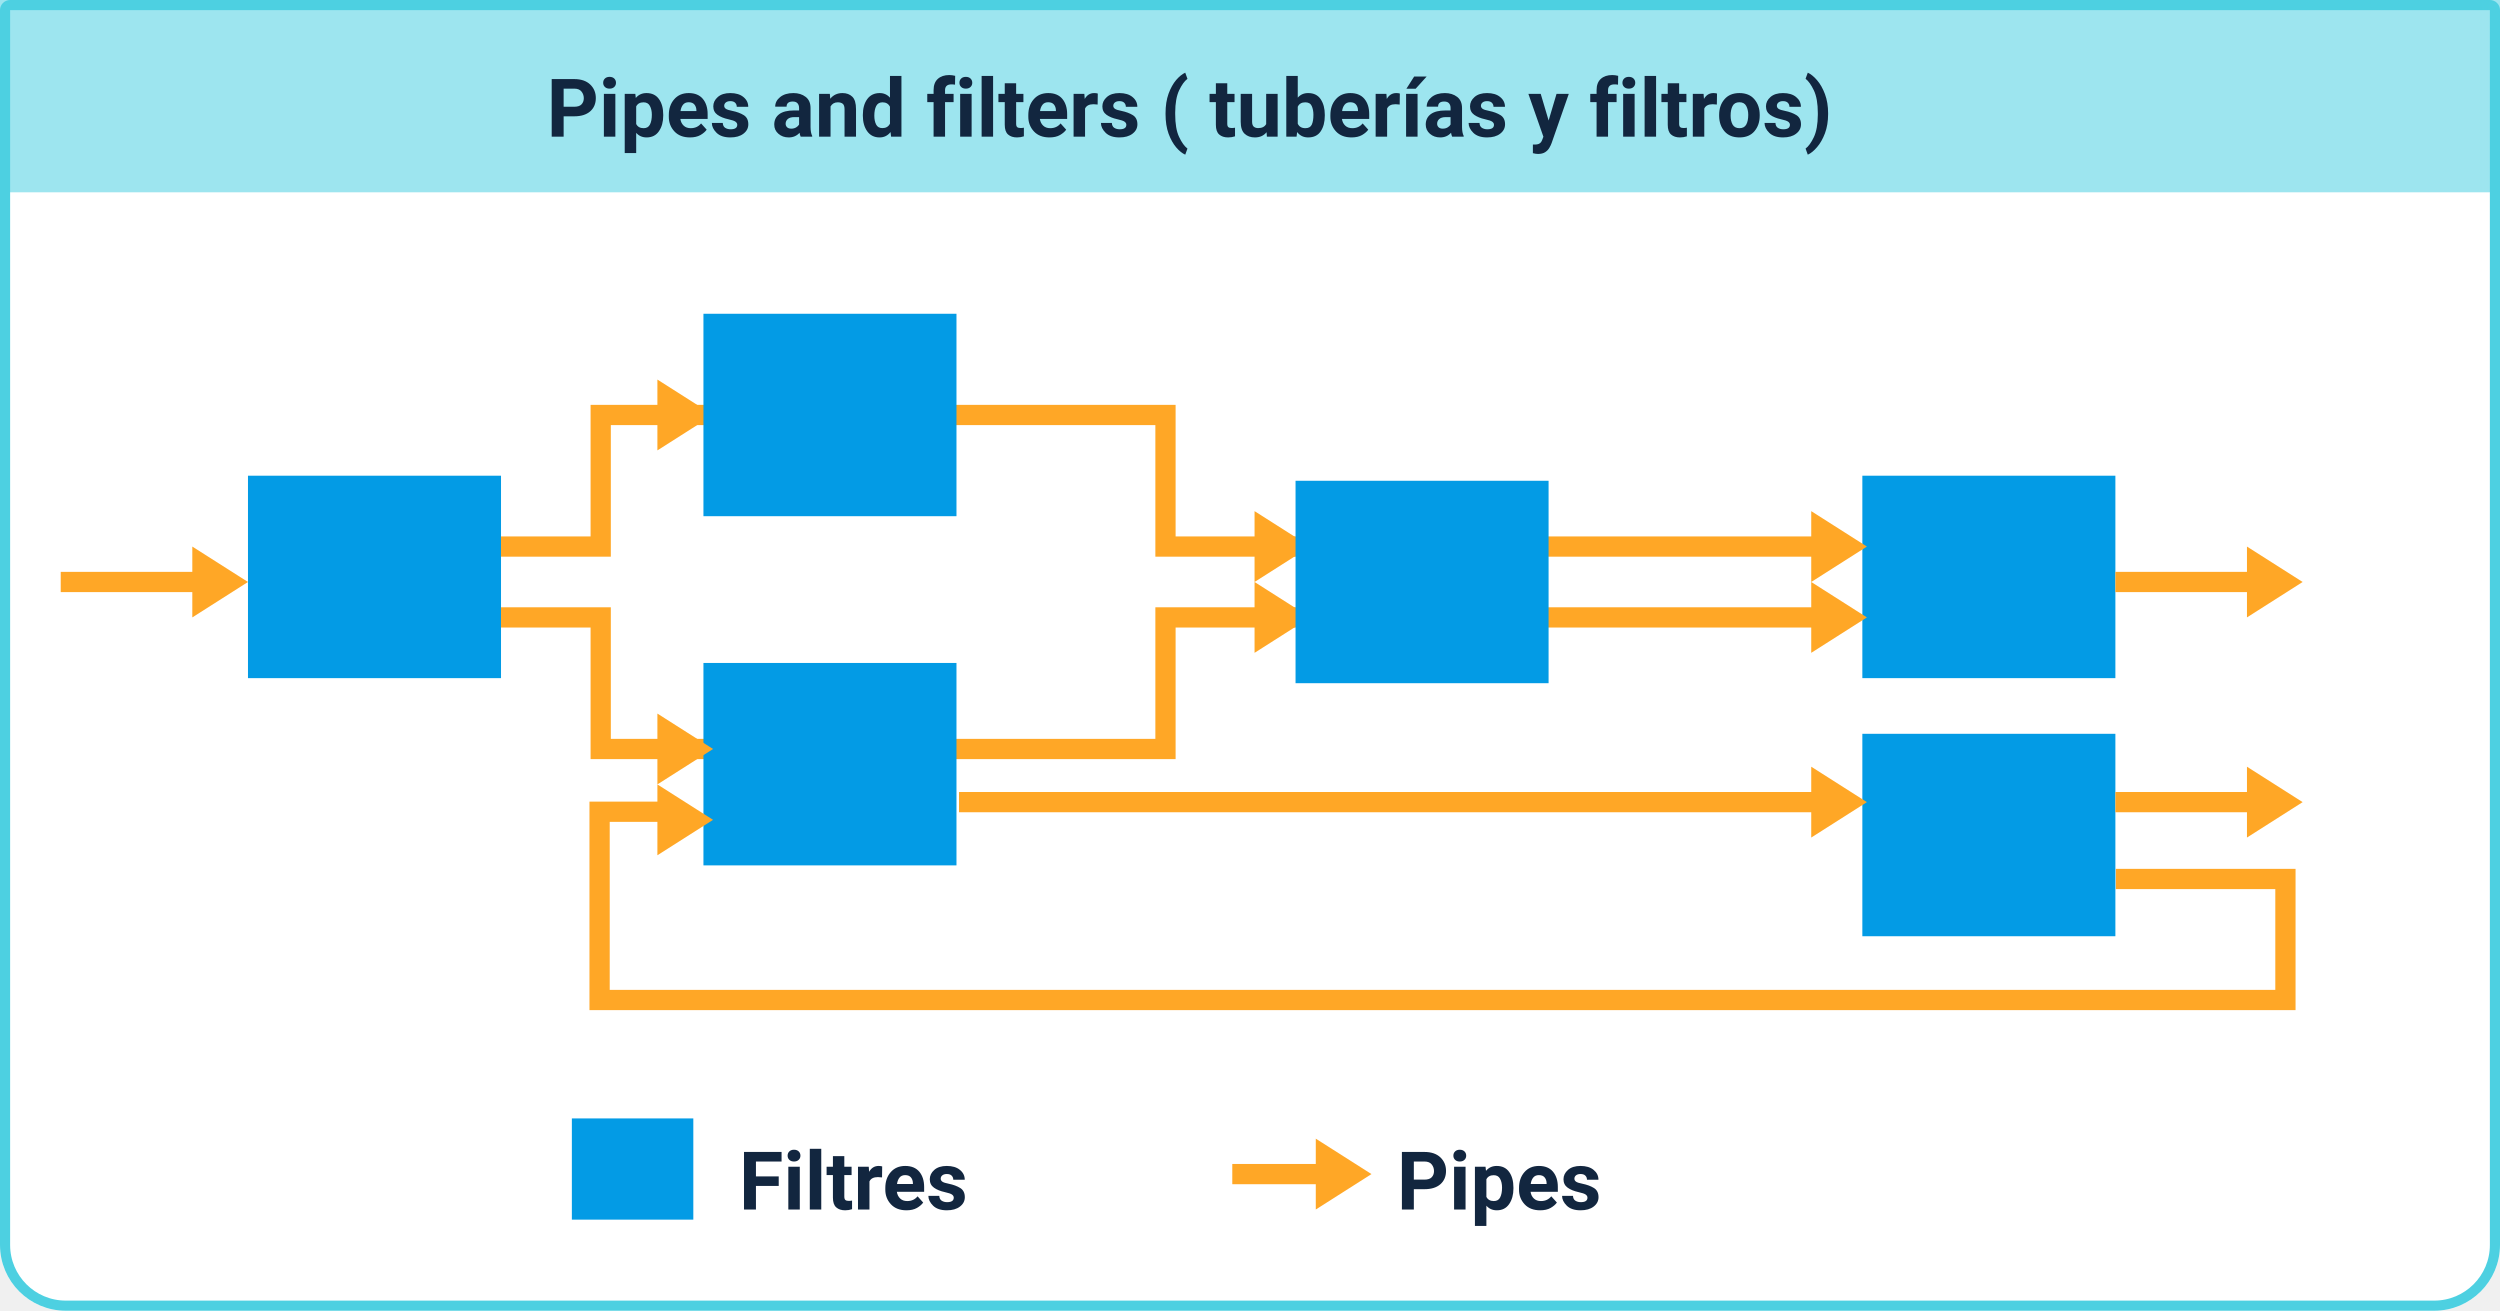
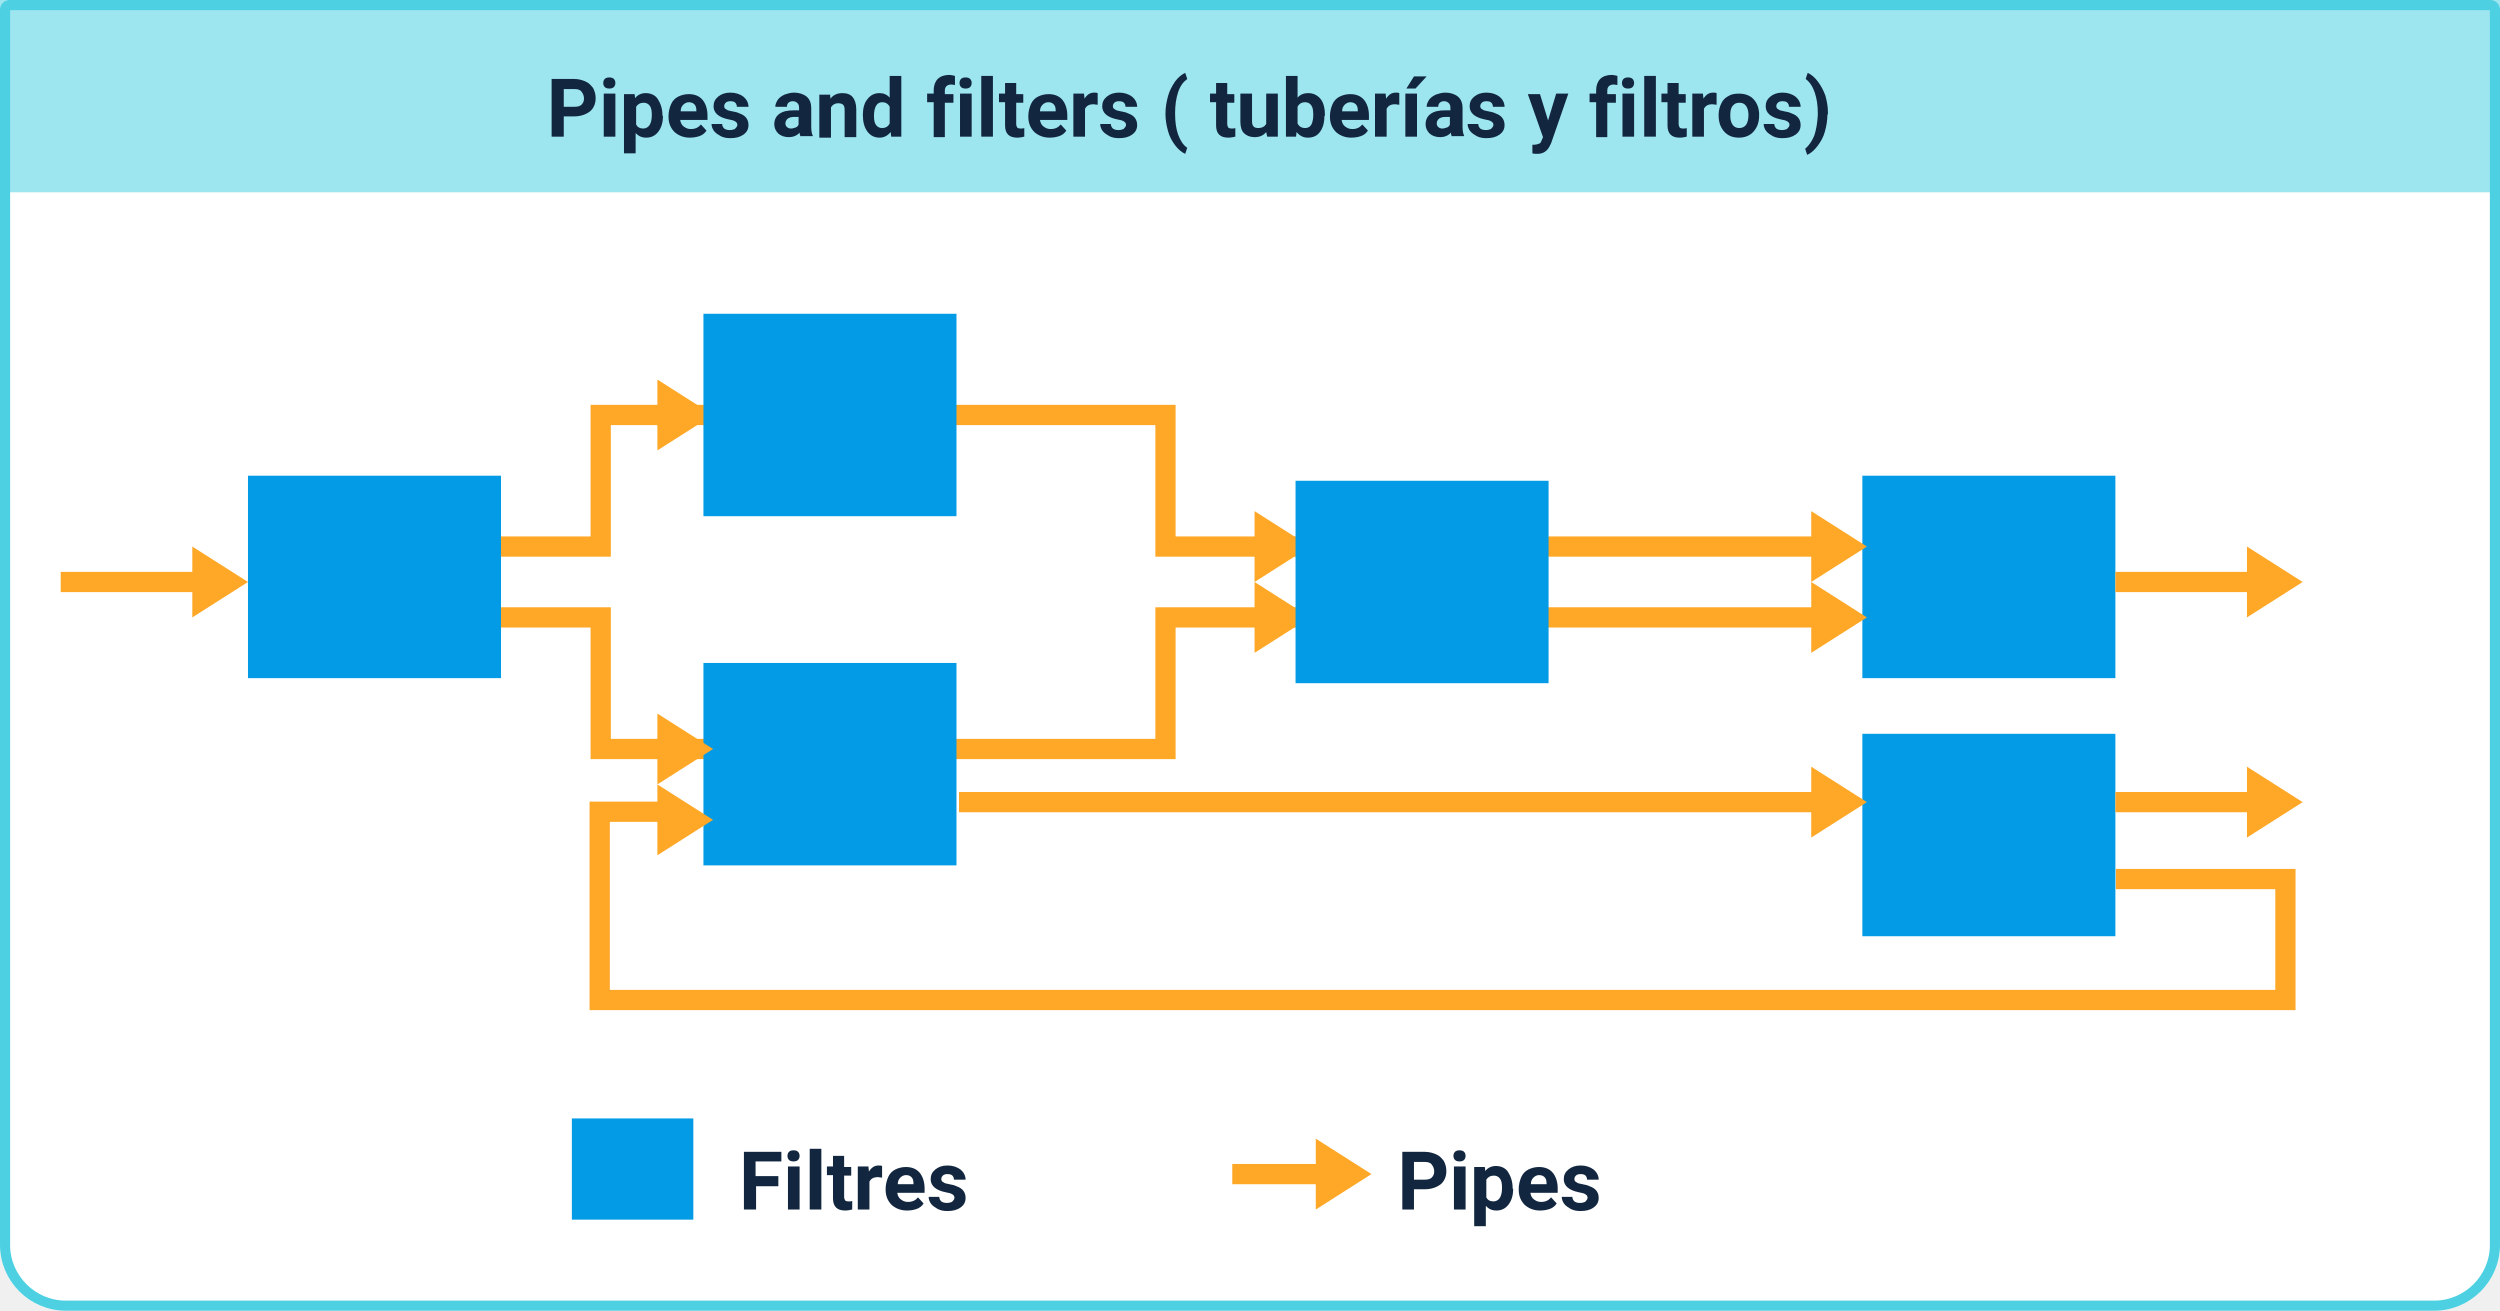
- <svg xmlns="http://www.w3.org/2000/svg" width="494" height="259" viewBox="0 0 494 259">
-   <g id="Grupo_106850" data-name="Grupo 106850" transform="translate(-839 -10249)">
-     <g id="Rectángulo_43033" data-name="Rectángulo 43033" transform="translate(839 10249)" fill="#fff" stroke="#4dd0e1" stroke-width="2">
-       <path d="M0,0H494a0,0,0,0,1,0,0V246a13,13,0,0,1-13,13H13A13,13,0,0,1,0,246V0A0,0,0,0,1,0,0Z" stroke="none" />
-       <path d="M2,1H492a1,1,0,0,1,1,1V246a12,12,0,0,1-12,12H13A12,12,0,0,1,1,246V2A1,1,0,0,1,2,1Z" fill="none" />
+ <svg xmlns="http://www.w3.org/2000/svg" version="1.1" id="Capa_1" x="0px" y="0px" viewBox="0 0 494 259" style="enable-background:new 0 0 494 259;" xml:space="preserve">
+   <style type="text/css">
+ 	.st0{fill:#FFFFFF;}
+ 	.st1{fill:none;stroke:#4DD0E1;stroke-width:2;}
+ 	.st2{enable-background:new    ;}
+ 	.st3{fill:#12263F;}
+ 	.st4{fill:none;stroke:#FFA726;stroke-width:4;}
+ 	.st5{fill:#039BE5;}
+ 	.st6{fill:#FFA726;}
+ 	.st7{opacity:0.55;fill:#4DD0E1;enable-background:new    ;}
+ </style>
+   <g id="Grupo_106850" transform="translate(-839 -10249)">
+     <g id="Rectángulo_43033" transform="translate(839 10249)">
+       <path class="st0" d="M0,0h494l0,0v246c0,7.2-5.8,13-13,13l0,0H13c-7.2,0-13-5.8-13-13l0,0V0L0,0z" />
+       <path class="st1" d="M2,1h490c0.6,0,1,0.4,1,1v244c0,6.6-5.4,12-12,12H13c-6.6,0-12-5.4-12-12V2C1,1.4,1.4,1,2,1z" />
    </g>
-     <text id="Filtres" transform="translate(985 10471)" fill="#12263f" font-size="16" font-family="Roboto-Bold, Roboto" font-weight="700">
-       <tspan x="0" y="17">Filtres</tspan>
-     </text>
-     <text id="Pipes" transform="translate(1115 10471)" fill="#12263f" font-size="16" font-family="Roboto-Bold, Roboto" font-weight="700">
-       <tspan x="0" y="17">Pipes</tspan>
-     </text>
-     <path id="Trazado_213785" data-name="Trazado 213785" d="M-4043.791-1245.314h33.512v23.914H-4343.4v-37.2h15.958" transform="translate(5300.88 11668)" fill="none" stroke="#ffa726" stroke-width="4" />
-     <rect id="Rectángulo_43026" data-name="Rectángulo 43026" width="50" height="40" transform="translate(888 10343)" fill="#039be5" />
-     <rect id="Rectángulo_43032" data-name="Rectángulo 43032" width="24" height="20" transform="translate(952 10470)" fill="#039be5" />
-     <rect id="Rectángulo_43031" data-name="Rectángulo 43031" width="50" height="40" transform="translate(1207 10394)" fill="#039be5" />
-     <rect id="Rectángulo_43029" data-name="Rectángulo 43029" width="50" height="40" transform="translate(1207 10343)" fill="#039be5" />
-     <g id="Grupo_99458" data-name="Grupo 99458" transform="translate(0 -34)">
-       <path id="Trazado_213784" data-name="Trazado 213784" d="M-4362-1309h19.7v-26h111.6v26h130.8" transform="translate(5300 11700)" fill="none" stroke="#ffa726" stroke-width="4" />
-       <path id="Polígono_44" data-name="Polígono 44" d="M7,0l7,11H0Z" transform="translate(979.9 10358) rotate(90)" fill="#ffa726" />
-       <path id="Polígono_45" data-name="Polígono 45" d="M7,0l7,11H0Z" transform="translate(1097.9 10384) rotate(90)" fill="#ffa726" />
-       <path id="Polígono_46" data-name="Polígono 46" d="M7,0l7,11H0Z" transform="translate(1207.9 10384) rotate(90)" fill="#ffa726" />
+     <g class="st2">
+       <path class="st3" d="M992.9,10483.4h-4.5v4.6H986v-11.4h7.4v1.9h-5.1v2.9h4.5V10483.4z" />
+       <path class="st3" d="M994.6,10477.4c0-0.3,0.1-0.6,0.3-0.8s0.5-0.3,0.9-0.3c0.4,0,0.7,0.1,0.9,0.3c0.2,0.2,0.3,0.5,0.3,0.8    c0,0.3-0.1,0.6-0.3,0.8c-0.2,0.2-0.5,0.3-0.9,0.3c-0.4,0-0.7-0.1-0.9-0.3C994.7,10478,994.6,10477.7,994.6,10477.4z M997,10488    h-2.3v-8.5h2.3V10488z" />
+       <path class="st3" d="M1001.3,10488H999v-12h2.3V10488z" />
+       <path class="st3" d="M1005.8,10477.5v2.1h1.4v1.7h-1.4v4.2c0,0.3,0.1,0.5,0.2,0.7c0.1,0.1,0.3,0.2,0.7,0.2c0.2,0,0.5,0,0.7-0.1    v1.7c-0.4,0.1-0.9,0.2-1.4,0.2c-1.6,0-2.4-0.8-2.4-2.4v-4.6h-1.2v-1.7h1.2v-2.1H1005.8z" />
+       <path class="st3" d="M1013.3,10481.7c-0.3,0-0.6-0.1-0.8-0.1c-0.9,0-1.4,0.3-1.7,0.9v5.5h-2.3v-8.5h2.1l0.1,1    c0.5-0.8,1.1-1.2,1.9-1.2c0.2,0,0.5,0,0.7,0.1L1013.3,10481.7z" />
+       <path class="st3" d="M1018.2,10488.2c-1.2,0-2.2-0.4-3-1.1c-0.8-0.8-1.2-1.8-1.2-3v-0.2c0-0.8,0.2-1.6,0.5-2.3s0.8-1.2,1.4-1.5    s1.3-0.5,2.1-0.5c1.2,0,2.1,0.4,2.7,1.1s1,1.8,1,3.1v0.9h-5.4c0.1,0.6,0.3,1,0.7,1.3s0.8,0.5,1.4,0.5c0.9,0,1.5-0.3,2-0.9l1.1,1.2    c-0.3,0.5-0.8,0.9-1.4,1.1S1019,10488.2,1018.2,10488.2z M1018,10481.2c-0.4,0-0.8,0.2-1.1,0.5c-0.3,0.3-0.5,0.7-0.5,1.3h3.1v-0.2    c0-0.5-0.1-0.9-0.4-1.2C1018.8,10481.3,1018.5,10481.2,1018,10481.2z" />
+       <path class="st3" d="M1027.6,10485.7c0-0.3-0.1-0.5-0.4-0.7s-0.7-0.3-1.3-0.4c-2-0.4-3-1.3-3-2.6c0-0.8,0.3-1.4,0.9-1.9    c0.6-0.5,1.4-0.8,2.4-0.8c1.1,0,1.9,0.3,2.6,0.8c0.6,0.5,1,1.2,1,2h-2.3c0-0.3-0.1-0.6-0.3-0.8c-0.2-0.2-0.5-0.3-1-0.3    c-0.4,0-0.7,0.1-0.9,0.3c-0.2,0.2-0.3,0.4-0.3,0.7c0,0.2,0.1,0.5,0.4,0.6c0.2,0.2,0.6,0.3,1.2,0.4s1,0.2,1.4,0.4    c1.2,0.4,1.8,1.2,1.8,2.3c0,0.8-0.3,1.4-1,1.9c-0.7,0.5-1.5,0.7-2.6,0.7c-0.7,0-1.3-0.1-1.9-0.4c-0.5-0.3-1-0.6-1.3-1    s-0.5-0.9-0.5-1.4h2.1c0,0.4,0.2,0.7,0.4,0.9c0.3,0.2,0.6,0.3,1.1,0.3c0.4,0,0.8-0.1,1-0.2    C1027.5,10486.1,1027.6,10485.9,1027.6,10485.7z" />
    </g>
-     <path id="Trazado_213786" data-name="Trazado 213786" d="M-4362-1335h19.7v26h111.6v-26h130.8" transform="translate(5300 11706)" fill="none" stroke="#ffa726" stroke-width="4" />
-     <path id="Polígono_48" data-name="Polígono 48" d="M7,0l7,11H0Z" transform="translate(1097.9 10364) rotate(90)" fill="#ffa726" />
-     <path id="Polígono_49" data-name="Polígono 49" d="M7,0l7,11H0Z" transform="translate(1207.9 10364) rotate(90)" fill="#ffa726" />
-     <path id="Polígono_51" data-name="Polígono 51" d="M7,0l7,11H0Z" transform="translate(1207.9 10400.5) rotate(90)" fill="#ffa726" />
-     <path id="Polígono_52" data-name="Polígono 52" d="M7,0l7,11H0Z" transform="translate(1294 10400.5) rotate(90)" fill="#ffa726" />
-     <path id="Polígono_53" data-name="Polígono 53" d="M7,0l7,11H0Z" transform="translate(1294 10357) rotate(90)" fill="#ffa726" />
-     <path id="Polígono_55" data-name="Polígono 55" d="M7,0l7,11H0Z" transform="translate(1110 10474) rotate(90)" fill="#ffa726" />
-     <path id="Polígono_54" data-name="Polígono 54" d="M7,0l7,11H0Z" transform="translate(888 10357) rotate(90)" fill="#ffa726" />
-     <rect id="Rectángulo_43027" data-name="Rectángulo 43027" width="50" height="40" transform="translate(978 10311)" fill="#039be5" />
-     <rect id="Rectángulo_43030" data-name="Rectángulo 43030" width="50" height="40" transform="translate(978 10380)" fill="#039be5" />
-     <rect id="Rectángulo_43028" data-name="Rectángulo 43028" width="50" height="40" transform="translate(1095 10344)" fill="#039be5" />
-     <path id="Polígono_47" data-name="Polígono 47" d="M7,0l7,11H0Z" transform="translate(979.9 10390) rotate(90)" fill="#ffa726" />
-     <path id="Polígono_50" data-name="Polígono 50" d="M7,0l7,11H0Z" transform="translate(979.9 10404) rotate(90)" fill="#ffa726" />
-     <line id="Línea_1333" data-name="Línea 1333" x2="172" transform="translate(1028.5 10407.5)" fill="none" stroke="#ffa726" stroke-width="4" />
-     <line id="Línea_1334" data-name="Línea 1334" x2="29.6" transform="translate(1257 10407.5)" fill="none" stroke="#ffa726" stroke-width="4" />
-     <line id="Línea_1335" data-name="Línea 1335" x2="29.6" transform="translate(1257 10364)" fill="none" stroke="#ffa726" stroke-width="4" />
-     <line id="Línea_1337" data-name="Línea 1337" x2="20.1" transform="translate(1082.5 10481)" fill="none" stroke="#ffa726" stroke-width="4" />
-     <line id="Línea_1336" data-name="Línea 1336" x2="29.6" transform="translate(851 10364)" fill="none" stroke="#ffa726" stroke-width="4" />
-     <rect id="Rectángulo_43034" data-name="Rectángulo 43034" width="494" height="38" transform="translate(839 10249)" fill="#4dd0e1" opacity="0.55" />
-     <text id="Pipes_and_filters_tuberías_y_filtros_" data-name="Pipes and filters ( tuberías y filtros)" transform="translate(947 10259)" fill="#12263f" font-size="16" font-family="Roboto-Bold, Roboto" font-weight="700">
-       <tspan x="0" y="17">Pipes and filters ( tuberías y filtros)</tspan>
-     </text>
+     <g class="st2">
+       <path class="st3" d="M1118.4,10484v4h-2.3v-11.4h4.4c0.9,0,1.6,0.2,2.3,0.5s1.1,0.8,1.5,1.3c0.3,0.6,0.5,1.2,0.5,2    c0,1.1-0.4,2-1.1,2.6c-0.8,0.6-1.8,1-3.2,1H1118.4z M1118.4,10482.1h2.1c0.6,0,1.1-0.1,1.4-0.4c0.3-0.3,0.5-0.7,0.5-1.2    c0-0.6-0.2-1-0.5-1.4s-0.8-0.5-1.4-0.5h-2.1V10482.1z" />
+       <path class="st3" d="M1126.2,10477.4c0-0.3,0.1-0.6,0.3-0.8s0.5-0.3,0.9-0.3c0.4,0,0.7,0.1,0.9,0.3c0.2,0.2,0.3,0.5,0.3,0.8    c0,0.3-0.1,0.6-0.3,0.8c-0.2,0.2-0.5,0.3-0.9,0.3c-0.4,0-0.7-0.1-0.9-0.3C1126.3,10478,1126.2,10477.7,1126.2,10477.4z     M1128.6,10488h-2.3v-8.5h2.3V10488z" />
+       <path class="st3" d="M1138,10483.9c0,1.3-0.3,2.3-0.9,3.1c-0.6,0.8-1.4,1.2-2.4,1.2c-0.9,0-1.5-0.3-2.1-0.9v4h-2.3v-11.7h2.1    l0.1,0.8c0.5-0.7,1.3-1,2.1-1c1,0,1.9,0.4,2.4,1.2s0.9,1.8,0.9,3.2V10483.9z M1135.8,10483.7c0-0.8-0.1-1.4-0.4-1.8    c-0.3-0.4-0.7-0.6-1.2-0.6c-0.7,0-1.2,0.3-1.5,0.8v3.5c0.3,0.6,0.8,0.8,1.5,0.8C1135.2,10486.3,1135.8,10485.5,1135.8,10483.7z" />
+       <path class="st3" d="M1143.3,10488.2c-1.2,0-2.2-0.4-3-1.1c-0.8-0.8-1.2-1.8-1.2-3v-0.2c0-0.8,0.2-1.6,0.5-2.3s0.8-1.2,1.4-1.5    s1.3-0.5,2.1-0.5c1.2,0,2.1,0.4,2.7,1.1s1,1.8,1,3.1v0.9h-5.4c0.1,0.6,0.3,1,0.7,1.3s0.8,0.5,1.4,0.5c0.9,0,1.5-0.3,2-0.9l1.1,1.2    c-0.3,0.5-0.8,0.9-1.4,1.1S1144,10488.2,1143.3,10488.2z M1143.1,10481.2c-0.4,0-0.8,0.2-1.1,0.5c-0.3,0.3-0.5,0.7-0.5,1.3h3.1    v-0.2c0-0.5-0.1-0.9-0.4-1.2C1143.9,10481.3,1143.5,10481.2,1143.1,10481.2z" />
+       <path class="st3" d="M1152.7,10485.7c0-0.3-0.1-0.5-0.4-0.7s-0.7-0.3-1.3-0.4c-2-0.4-3-1.3-3-2.6c0-0.8,0.3-1.4,0.9-1.9    c0.6-0.5,1.4-0.8,2.4-0.8c1.1,0,1.9,0.3,2.6,0.8c0.6,0.5,1,1.2,1,2h-2.3c0-0.3-0.1-0.6-0.3-0.8c-0.2-0.2-0.5-0.3-1-0.3    c-0.4,0-0.7,0.1-0.9,0.3c-0.2,0.2-0.3,0.4-0.3,0.7c0,0.2,0.1,0.5,0.4,0.6c0.2,0.2,0.6,0.3,1.2,0.4s1,0.2,1.4,0.4    c1.2,0.4,1.8,1.2,1.8,2.3c0,0.8-0.3,1.4-1,1.9c-0.7,0.5-1.5,0.7-2.6,0.7c-0.7,0-1.3-0.1-1.9-0.4c-0.5-0.3-1-0.6-1.3-1    s-0.5-0.9-0.5-1.4h2.1c0,0.4,0.2,0.7,0.4,0.9c0.3,0.2,0.6,0.3,1.1,0.3c0.4,0,0.8-0.1,1-0.2    C1152.6,10486.1,1152.7,10485.9,1152.7,10485.7z" />
+     </g>
+     <path id="Trazado_213785" class="st4" d="M1257.1,10422.7h33.5v23.9H957.5v-37.2h16" />
+     <rect id="Rectángulo_43026" x="888" y="10343" class="st5" width="50" height="40" />
+     <rect id="Rectángulo_43032" x="952" y="10470" class="st5" width="24" height="20" />
+     <rect id="Rectángulo_43031" x="1207" y="10394" class="st5" width="50" height="40" />
+     <rect id="Rectángulo_43029" x="1207" y="10343" class="st5" width="50" height="40" />
+     <g id="Grupo_99458" transform="translate(0 -34)">
+       <path id="Trazado_213784" class="st4" d="M938,10391h19.7v-26h111.6v26h130.8" />
+       <path id="Polígono_44" class="st6" d="M979.9,10365l-11,7v-14L979.9,10365z" />
+       <path id="Polígono_45" class="st6" d="M1097.9,10391l-11,7v-14L1097.9,10391z" />
+       <path id="Polígono_46" class="st6" d="M1207.9,10391l-11,7v-14L1207.9,10391z" />
+     </g>
+     <path id="Trazado_213786" class="st4" d="M938,10371h19.7v26h111.6v-26h130.8" />
+     <path id="Polígono_48" class="st6" d="M1097.9,10371l-11,7v-14L1097.9,10371z" />
+     <path id="Polígono_49" class="st6" d="M1207.9,10371l-11,7v-14L1207.9,10371z" />
+     <path id="Polígono_51" class="st6" d="M1207.9,10407.5l-11,7v-14L1207.9,10407.5z" />
+     <path id="Polígono_52" class="st6" d="M1294,10407.5l-11,7v-14L1294,10407.5z" />
+     <path id="Polígono_53" class="st6" d="M1294,10364l-11,7v-14L1294,10364z" />
+     <path id="Polígono_55" class="st6" d="M1110,10481l-11,7v-14L1110,10481z" />
+     <path id="Polígono_54" class="st6" d="M888,10364l-11,7v-14L888,10364z" />
+     <rect id="Rectángulo_43027" x="978" y="10311" class="st5" width="50" height="40" />
+     <rect id="Rectángulo_43030" x="978" y="10380" class="st5" width="50" height="40" />
+     <rect id="Rectángulo_43028" x="1095" y="10344" class="st5" width="50" height="40" />
+     <path id="Polígono_47" class="st6" d="M979.9,10397l-11,7v-14L979.9,10397z" />
+     <path id="Polígono_50" class="st6" d="M979.9,10411l-11,7v-14L979.9,10411z" />
+     <line id="Línea_1333" class="st4" x1="1028.5" y1="10407.5" x2="1200.5" y2="10407.5" />
+     <line id="Línea_1334" class="st4" x1="1257" y1="10407.5" x2="1286.6" y2="10407.5" />
+     <line id="Línea_1335" class="st4" x1="1257" y1="10364" x2="1286.6" y2="10364" />
+     <line id="Línea_1337" class="st4" x1="1082.5" y1="10481" x2="1102.6" y2="10481" />
+     <line id="Línea_1336" class="st4" x1="851" y1="10364" x2="880.6" y2="10364" />
+     <rect id="Rectángulo_43034" x="839" y="10249" class="st7" width="494" height="38" />
+     <g class="st2">
+       <path class="st3" d="M950.4,10272v4H948v-11.4h4.4c0.9,0,1.6,0.2,2.3,0.5s1.1,0.8,1.5,1.3c0.3,0.6,0.5,1.2,0.5,2    c0,1.1-0.4,2-1.1,2.6c-0.8,0.6-1.8,1-3.2,1H950.4z M950.4,10270.1h2.1c0.6,0,1.1-0.1,1.4-0.4c0.3-0.3,0.5-0.7,0.5-1.2    c0-0.6-0.2-1-0.5-1.4s-0.8-0.5-1.4-0.5h-2.1V10270.1z" />
+       <path class="st3" d="M958.2,10265.4c0-0.3,0.1-0.6,0.3-0.8s0.5-0.3,0.9-0.3c0.4,0,0.7,0.1,0.9,0.3c0.2,0.2,0.3,0.5,0.3,0.8    c0,0.3-0.1,0.6-0.3,0.8c-0.2,0.2-0.5,0.3-0.9,0.3c-0.4,0-0.7-0.1-0.9-0.3C958.3,10266,958.2,10265.7,958.2,10265.4z M960.6,10276    h-2.3v-8.5h2.3V10276z" />
+       <path class="st3" d="M970,10271.9c0,1.3-0.3,2.3-0.9,3.1c-0.6,0.8-1.4,1.2-2.4,1.2c-0.9,0-1.5-0.3-2.1-0.9v4h-2.3v-11.7h2.1    l0.1,0.8c0.5-0.7,1.3-1,2.1-1c1,0,1.9,0.4,2.4,1.2s0.9,1.8,0.9,3.2V10271.9z M967.8,10271.7c0-0.8-0.1-1.4-0.4-1.8    c-0.3-0.4-0.7-0.6-1.2-0.6c-0.7,0-1.2,0.3-1.5,0.8v3.5c0.3,0.6,0.8,0.8,1.5,0.8C967.2,10274.3,967.8,10273.5,967.8,10271.7z" />
+       <path class="st3" d="M975.3,10276.2c-1.2,0-2.2-0.4-3-1.1c-0.8-0.8-1.2-1.8-1.2-3v-0.2c0-0.8,0.2-1.6,0.5-2.3s0.8-1.2,1.4-1.5    s1.3-0.5,2.1-0.5c1.2,0,2.1,0.4,2.7,1.1s1,1.8,1,3.1v0.9h-5.4c0.1,0.6,0.3,1,0.7,1.3s0.8,0.5,1.4,0.5c0.9,0,1.5-0.3,2-0.9l1.1,1.2    c-0.3,0.5-0.8,0.9-1.4,1.1S976,10276.2,975.3,10276.2z M975.1,10269.2c-0.4,0-0.8,0.2-1.1,0.5c-0.3,0.3-0.5,0.7-0.5,1.3h3.1v-0.2    c0-0.5-0.1-0.9-0.4-1.2C975.9,10269.3,975.5,10269.2,975.1,10269.2z" />
+       <path class="st3" d="M984.7,10273.7c0-0.3-0.1-0.5-0.4-0.7s-0.7-0.3-1.3-0.4c-2-0.4-3-1.3-3-2.6c0-0.8,0.3-1.4,0.9-1.9    c0.6-0.5,1.4-0.8,2.4-0.8c1.1,0,1.9,0.3,2.6,0.8c0.6,0.5,1,1.2,1,2h-2.3c0-0.3-0.1-0.6-0.3-0.8c-0.2-0.2-0.5-0.3-1-0.3    c-0.4,0-0.7,0.1-0.9,0.3c-0.2,0.2-0.3,0.4-0.3,0.7c0,0.2,0.1,0.5,0.4,0.6c0.2,0.2,0.6,0.3,1.2,0.4s1,0.2,1.4,0.4    c1.2,0.4,1.8,1.2,1.8,2.3c0,0.8-0.3,1.4-1,1.9c-0.7,0.5-1.5,0.7-2.6,0.7c-0.7,0-1.3-0.1-1.9-0.4c-0.5-0.3-1-0.6-1.3-1    s-0.5-0.9-0.5-1.4h2.1c0,0.4,0.2,0.7,0.4,0.9c0.3,0.2,0.6,0.3,1.1,0.3c0.4,0,0.8-0.1,1-0.2    C984.6,10274.1,984.7,10273.9,984.7,10273.7z" />
+       <path class="st3" d="M997.2,10276c-0.1-0.2-0.2-0.5-0.2-0.8c-0.5,0.6-1.3,0.9-2.1,0.9c-0.8,0-1.5-0.2-2.1-0.7    c-0.5-0.5-0.8-1.1-0.8-1.8c0-0.9,0.3-1.6,1-2.1s1.6-0.7,2.9-0.7h1v-0.5c0-0.4-0.1-0.7-0.3-0.9c-0.2-0.2-0.5-0.4-0.9-0.4    c-0.4,0-0.7,0.1-0.9,0.3c-0.2,0.2-0.3,0.4-0.3,0.8h-2.3c0-0.5,0.2-0.9,0.5-1.4c0.3-0.4,0.7-0.7,1.3-1c0.6-0.2,1.2-0.4,1.9-0.4    c1,0,1.9,0.3,2.5,0.8c0.6,0.5,0.9,1.3,0.9,2.2v3.7c0,0.8,0.1,1.4,0.3,1.8v0.1H997.2z M995.3,10274.4c0.3,0,0.6-0.1,0.9-0.2    s0.5-0.3,0.6-0.6v-1.5H996c-1.1,0-1.7,0.4-1.8,1.2l0,0.1c0,0.3,0.1,0.5,0.3,0.7C994.7,10274.3,995,10274.4,995.3,10274.4z" />
+       <path class="st3" d="M1003,10267.5l0.1,1c0.6-0.8,1.4-1.1,2.4-1.1c0.9,0,1.6,0.3,2,0.8s0.7,1.3,0.7,2.4v5.5h-2.3v-5.4    c0-0.5-0.1-0.8-0.3-1c-0.2-0.2-0.6-0.3-1-0.3c-0.6,0-1.1,0.3-1.4,0.8v6h-2.3v-8.5H1003z" />
+       <path class="st3" d="M1009.5,10271.7c0-1.3,0.3-2.4,0.9-3.1c0.6-0.8,1.4-1.2,2.4-1.2c0.8,0,1.5,0.3,2,0.9v-4.3h2.3v12h-2l-0.1-0.9    c-0.6,0.7-1.3,1.1-2.2,1.1c-1,0-1.8-0.4-2.4-1.2S1009.5,10273.1,1009.5,10271.7z M1011.7,10271.9c0,0.8,0.1,1.4,0.4,1.8    c0.3,0.4,0.7,0.6,1.2,0.6c0.7,0,1.2-0.3,1.5-0.9v-3.3c-0.3-0.6-0.8-0.9-1.5-0.9C1012.3,10269.2,1011.7,10270.1,1011.7,10271.9z" />
+       <path class="st3" d="M1023.5,10276v-6.8h-1.3v-1.7h1.3v-0.7c0-0.9,0.3-1.7,0.8-2.2c0.5-0.5,1.3-0.8,2.3-0.8c0.3,0,0.7,0.1,1.1,0.2    l0,1.8c-0.2,0-0.4-0.1-0.7-0.1c-0.8,0-1.3,0.4-1.3,1.2v0.7h1.7v1.7h-1.7v6.8H1023.5z" />
+       <path class="st3" d="M1028.6,10265.4c0-0.3,0.1-0.6,0.3-0.8s0.5-0.3,0.9-0.3c0.4,0,0.7,0.1,0.9,0.3c0.2,0.2,0.3,0.5,0.3,0.8    c0,0.3-0.1,0.6-0.3,0.8c-0.2,0.2-0.5,0.3-0.9,0.3c-0.4,0-0.7-0.1-0.9-0.3C1028.7,10266,1028.6,10265.7,1028.6,10265.4z     M1031,10276h-2.3v-8.5h2.3V10276z" />
+       <path class="st3" d="M1035.2,10276h-2.3v-12h2.3V10276z" />
+       <path class="st3" d="M1039.8,10265.5v2.1h1.4v1.7h-1.4v4.2c0,0.3,0.1,0.5,0.2,0.7c0.1,0.1,0.3,0.2,0.7,0.2c0.2,0,0.5,0,0.7-0.1    v1.7c-0.4,0.1-0.9,0.2-1.4,0.2c-1.6,0-2.4-0.8-2.4-2.4v-4.6h-1.2v-1.7h1.2v-2.1H1039.8z" />
+       <path class="st3" d="M1046.4,10276.2c-1.2,0-2.2-0.4-3-1.1c-0.8-0.8-1.2-1.8-1.2-3v-0.2c0-0.8,0.2-1.6,0.5-2.3s0.8-1.2,1.4-1.5    s1.3-0.5,2.1-0.5c1.2,0,2.1,0.4,2.7,1.1s1,1.8,1,3.1v0.9h-5.4c0.1,0.6,0.3,1,0.7,1.3s0.8,0.5,1.4,0.5c0.9,0,1.5-0.3,2-0.9l1.1,1.2    c-0.3,0.5-0.8,0.9-1.4,1.1S1047.1,10276.2,1046.4,10276.2z M1046.1,10269.2c-0.4,0-0.8,0.2-1.1,0.5c-0.3,0.3-0.5,0.7-0.5,1.3h3.1    v-0.2c0-0.5-0.1-0.9-0.4-1.2C1046.9,10269.3,1046.6,10269.2,1046.1,10269.2z" />
+       <path class="st3" d="M1055.9,10269.7c-0.3,0-0.6-0.1-0.8-0.1c-0.9,0-1.4,0.3-1.7,0.9v5.5h-2.3v-8.5h2.1l0.1,1    c0.5-0.8,1.1-1.2,1.9-1.2c0.2,0,0.5,0,0.7,0.1L1055.9,10269.7z" />
+       <path class="st3" d="M1061.5,10273.7c0-0.3-0.1-0.5-0.4-0.7s-0.7-0.3-1.3-0.4c-2-0.4-3-1.3-3-2.6c0-0.8,0.3-1.4,0.9-1.9    c0.6-0.5,1.4-0.8,2.4-0.8c1.1,0,1.9,0.3,2.6,0.8c0.6,0.5,1,1.2,1,2h-2.3c0-0.3-0.1-0.6-0.3-0.8c-0.2-0.2-0.5-0.3-1-0.3    c-0.4,0-0.7,0.1-0.9,0.3c-0.2,0.2-0.3,0.4-0.3,0.7c0,0.2,0.1,0.5,0.4,0.6c0.2,0.2,0.6,0.3,1.2,0.4s1,0.2,1.4,0.4    c1.2,0.4,1.8,1.2,1.8,2.3c0,0.8-0.3,1.4-1,1.9c-0.7,0.5-1.5,0.7-2.6,0.7c-0.7,0-1.3-0.1-1.9-0.4c-0.5-0.3-1-0.6-1.3-1    s-0.5-0.9-0.5-1.4h2.1c0,0.4,0.2,0.7,0.4,0.9c0.3,0.2,0.6,0.3,1.1,0.3c0.4,0,0.8-0.1,1-0.2    C1061.4,10274.1,1061.5,10273.9,1061.5,10273.7z" />
+       <path class="st3" d="M1069.3,10271.4c0-1.2,0.2-2.3,0.5-3.4c0.3-1.1,0.8-2,1.4-2.9c0.6-0.8,1.3-1.4,2-1.7l0.4,1.2    c-0.8,0.6-1.4,1.4-1.8,2.6c-0.4,1.2-0.6,2.6-0.6,4.1v0.2c0,1.6,0.2,3,0.6,4.1s1,2.1,1.8,2.6l-0.4,1.2c-0.7-0.3-1.4-0.9-2-1.7    c-0.6-0.8-1.1-1.7-1.4-2.8c-0.3-1.1-0.5-2.2-0.5-3.3V10271.4z" />
+       <path class="st3" d="M1081.5,10265.5v2.1h1.4v1.7h-1.4v4.2c0,0.3,0.1,0.5,0.2,0.7c0.1,0.1,0.3,0.2,0.7,0.2c0.2,0,0.5,0,0.7-0.1    v1.7c-0.4,0.1-0.9,0.2-1.4,0.2c-1.6,0-2.4-0.8-2.4-2.4v-4.6h-1.2v-1.7h1.2v-2.1H1081.5z" />
+       <path class="st3" d="M1089.2,10275.1c-0.6,0.7-1.3,1-2.3,1c-0.9,0-1.6-0.3-2.1-0.8s-0.7-1.3-0.7-2.3v-5.5h2.3v5.5    c0,0.9,0.4,1.3,1.2,1.3c0.8,0,1.3-0.3,1.6-0.8v-6h2.3v8.5h-2.1L1089.2,10275.1z" />
+       <path class="st3" d="M1100.7,10271.9c0,1.4-0.3,2.4-0.9,3.2s-1.4,1.1-2.4,1.1c-0.9,0-1.6-0.4-2.2-1.1l-0.1,0.9h-2v-12h2.3v4.3    c0.5-0.6,1.2-0.9,2.1-0.9c1,0,1.8,0.4,2.4,1.1s0.9,1.8,0.9,3.2V10271.9z M1098.5,10271.7c0-0.9-0.1-1.5-0.4-1.9    c-0.3-0.4-0.7-0.6-1.2-0.6c-0.7,0-1.2,0.3-1.5,0.9v3.3c0.3,0.6,0.8,0.9,1.5,0.9c0.7,0,1.2-0.4,1.4-1.1    C1098.4,10272.9,1098.5,10272.4,1098.5,10271.7z" />
+       <path class="st3" d="M1106,10276.2c-1.2,0-2.2-0.4-3-1.1c-0.8-0.8-1.2-1.8-1.2-3v-0.2c0-0.8,0.2-1.6,0.5-2.3s0.8-1.2,1.4-1.5    s1.3-0.5,2.1-0.5c1.2,0,2.1,0.4,2.7,1.1s1,1.8,1,3.1v0.9h-5.4c0.1,0.6,0.3,1,0.7,1.3s0.8,0.5,1.4,0.5c0.9,0,1.5-0.3,2-0.9l1.1,1.2    c-0.3,0.5-0.8,0.9-1.4,1.1S1106.7,10276.2,1106,10276.2z M1105.8,10269.2c-0.4,0-0.8,0.2-1.1,0.5c-0.3,0.3-0.5,0.7-0.5,1.3h3.1    v-0.2c0-0.5-0.1-0.9-0.4-1.2C1106.6,10269.3,1106.2,10269.2,1105.8,10269.2z" />
+       <path class="st3" d="M1115.5,10269.7c-0.3,0-0.6-0.1-0.8-0.1c-0.9,0-1.4,0.3-1.7,0.9v5.5h-2.3v-8.5h2.1l0.1,1    c0.5-0.8,1.1-1.2,1.9-1.2c0.2,0,0.5,0,0.7,0.1L1115.5,10269.7z" />
+       <path class="st3" d="M1119,10276h-2.3v-8.5h2.3V10276z M1118.4,10264.1h2.5l-2.2,2.4h-1.8L1118.4,10264.1z" />
+       <path class="st3" d="M1125.9,10276c-0.1-0.2-0.2-0.5-0.2-0.8c-0.5,0.6-1.3,0.9-2.1,0.9c-0.8,0-1.5-0.2-2.1-0.7    c-0.5-0.5-0.8-1.1-0.8-1.8c0-0.9,0.3-1.6,1-2.1s1.6-0.7,2.9-0.7h1v-0.5c0-0.4-0.1-0.7-0.3-0.9c-0.2-0.2-0.5-0.4-0.9-0.4    c-0.4,0-0.7,0.1-0.9,0.3c-0.2,0.2-0.3,0.4-0.3,0.8h-2.3c0-0.5,0.2-0.9,0.5-1.4c0.3-0.4,0.7-0.7,1.3-1c0.6-0.2,1.2-0.4,1.9-0.4    c1,0,1.9,0.3,2.5,0.8c0.6,0.5,0.9,1.3,0.9,2.2v3.7c0,0.8,0.1,1.4,0.3,1.8v0.1H1125.9z M1124,10274.4c0.3,0,0.6-0.1,0.9-0.2    s0.5-0.3,0.6-0.6v-1.5h-0.8c-1.1,0-1.7,0.4-1.8,1.2l0,0.1c0,0.3,0.1,0.5,0.3,0.7C1123.4,10274.3,1123.7,10274.4,1124,10274.4z" />
+       <path class="st3" d="M1134.1,10273.7c0-0.3-0.1-0.5-0.4-0.7s-0.7-0.3-1.3-0.4c-2-0.4-3-1.3-3-2.6c0-0.8,0.3-1.4,0.9-1.9    c0.6-0.5,1.4-0.8,2.4-0.8c1.1,0,1.9,0.3,2.6,0.8c0.6,0.5,1,1.2,1,2h-2.3c0-0.3-0.1-0.6-0.3-0.8c-0.2-0.2-0.5-0.3-1-0.3    c-0.4,0-0.7,0.1-0.9,0.3c-0.2,0.2-0.3,0.4-0.3,0.7c0,0.2,0.1,0.5,0.4,0.6c0.2,0.2,0.6,0.3,1.2,0.4s1,0.2,1.4,0.4    c1.2,0.4,1.8,1.2,1.8,2.3c0,0.8-0.3,1.4-1,1.9c-0.7,0.5-1.5,0.7-2.6,0.7c-0.7,0-1.3-0.1-1.9-0.4c-0.5-0.3-1-0.6-1.3-1    s-0.5-0.9-0.5-1.4h2.1c0,0.4,0.2,0.7,0.4,0.9c0.3,0.2,0.6,0.3,1.1,0.3c0.4,0,0.8-0.1,1-0.2    C1134,10274.1,1134.1,10273.9,1134.1,10273.7z" />
+       <path class="st3" d="M1144.9,10272.8l1.6-5.3h2.4l-3.4,9.8l-0.2,0.4c-0.5,1.1-1.3,1.7-2.5,1.7c-0.3,0-0.7,0-1-0.1v-1.7l0.3,0    c0.4,0,0.7-0.1,1-0.2s0.4-0.3,0.5-0.6l0.3-0.7l-3-8.5h2.4L1144.9,10272.8z" />
+       <path class="st3" d="M1154.4,10276v-6.8h-1.3v-1.7h1.3v-0.7c0-0.9,0.3-1.7,0.8-2.2c0.5-0.5,1.3-0.8,2.3-0.8c0.3,0,0.7,0.1,1.1,0.2    l0,1.8c-0.2,0-0.4-0.1-0.7-0.1c-0.8,0-1.3,0.4-1.3,1.2v0.7h1.7v1.7h-1.7v6.8H1154.4z" />
+       <path class="st3" d="M1159.5,10265.4c0-0.3,0.1-0.6,0.3-0.8s0.5-0.3,0.9-0.3c0.4,0,0.7,0.1,0.9,0.3c0.2,0.2,0.3,0.5,0.3,0.8    c0,0.3-0.1,0.6-0.3,0.8c-0.2,0.2-0.5,0.3-0.9,0.3c-0.4,0-0.7-0.1-0.9-0.3C1159.6,10266,1159.5,10265.7,1159.5,10265.4z     M1161.9,10276h-2.3v-8.5h2.3V10276z" />
+       <path class="st3" d="M1166.2,10276h-2.3v-12h2.3V10276z" />
+       <path class="st3" d="M1170.7,10265.5v2.1h1.4v1.7h-1.4v4.2c0,0.3,0.1,0.5,0.2,0.7c0.1,0.1,0.3,0.2,0.7,0.2c0.2,0,0.5,0,0.7-0.1    v1.7c-0.4,0.1-0.9,0.2-1.4,0.2c-1.6,0-2.4-0.8-2.4-2.4v-4.6h-1.2v-1.7h1.2v-2.1H1170.7z" />
+       <path class="st3" d="M1178.2,10269.7c-0.3,0-0.6-0.1-0.8-0.1c-0.9,0-1.4,0.3-1.7,0.9v5.5h-2.3v-8.5h2.1l0.1,1    c0.5-0.8,1.1-1.2,1.9-1.2c0.2,0,0.5,0,0.7,0.1L1178.2,10269.7z" />
+       <path class="st3" d="M1178.6,10271.7c0-0.8,0.2-1.6,0.5-2.2c0.3-0.7,0.8-1.2,1.4-1.5c0.6-0.4,1.3-0.5,2.1-0.5c1.1,0,2.1,0.3,2.8,1    c0.7,0.7,1.1,1.6,1.2,2.8l0,0.6c0,1.3-0.4,2.3-1.1,3.1c-0.7,0.8-1.7,1.2-2.9,1.2s-2.2-0.4-2.9-1.2s-1.1-1.8-1.1-3.2V10271.7z     M1180.9,10271.9c0,0.8,0.2,1.4,0.5,1.8c0.3,0.4,0.7,0.6,1.3,0.6c0.5,0,1-0.2,1.3-0.6c0.3-0.4,0.5-1.1,0.5-2    c0-0.8-0.2-1.4-0.5-1.8c-0.3-0.4-0.7-0.6-1.3-0.6c-0.6,0-1,0.2-1.3,0.6C1181,10270.3,1180.9,10271,1180.9,10271.9z" />
+       <path class="st3" d="M1192.6,10273.7c0-0.3-0.1-0.5-0.4-0.7s-0.7-0.3-1.3-0.4c-2-0.4-3-1.3-3-2.6c0-0.8,0.3-1.4,0.9-1.9    c0.6-0.5,1.4-0.8,2.4-0.8c1.1,0,1.9,0.3,2.6,0.8c0.6,0.5,1,1.2,1,2h-2.3c0-0.3-0.1-0.6-0.3-0.8c-0.2-0.2-0.5-0.3-1-0.3    c-0.4,0-0.7,0.1-0.9,0.3c-0.2,0.2-0.3,0.4-0.3,0.7c0,0.2,0.1,0.5,0.4,0.6c0.2,0.2,0.6,0.3,1.2,0.4s1,0.2,1.4,0.4    c1.2,0.4,1.8,1.2,1.8,2.3c0,0.8-0.3,1.4-1,1.9c-0.7,0.5-1.5,0.7-2.6,0.7c-0.7,0-1.3-0.1-1.9-0.4c-0.5-0.3-1-0.6-1.3-1    s-0.5-0.9-0.5-1.4h2.1c0,0.4,0.2,0.7,0.4,0.9c0.3,0.2,0.6,0.3,1.1,0.3c0.4,0,0.8-0.1,1-0.2    C1192.5,10274.1,1192.6,10273.9,1192.6,10273.7z" />
+       <path class="st3" d="M1200.1,10271.6c0,1.2-0.2,2.3-0.5,3.4c-0.3,1.1-0.8,2-1.5,2.9c-0.6,0.8-1.3,1.4-2,1.7l-0.4-1.2    c0.7-0.6,1.3-1.4,1.8-2.6c0.4-1.2,0.6-2.5,0.7-4v-0.4c0-1.6-0.2-2.9-0.6-4.1c-0.4-1.2-1-2.1-1.8-2.7l0.4-1.2    c0.7,0.3,1.4,0.9,2,1.7c0.6,0.8,1.1,1.7,1.5,2.8c0.3,1.1,0.5,2.2,0.5,3.3V10271.6z" />
+     </g>
  </g>
</svg>
